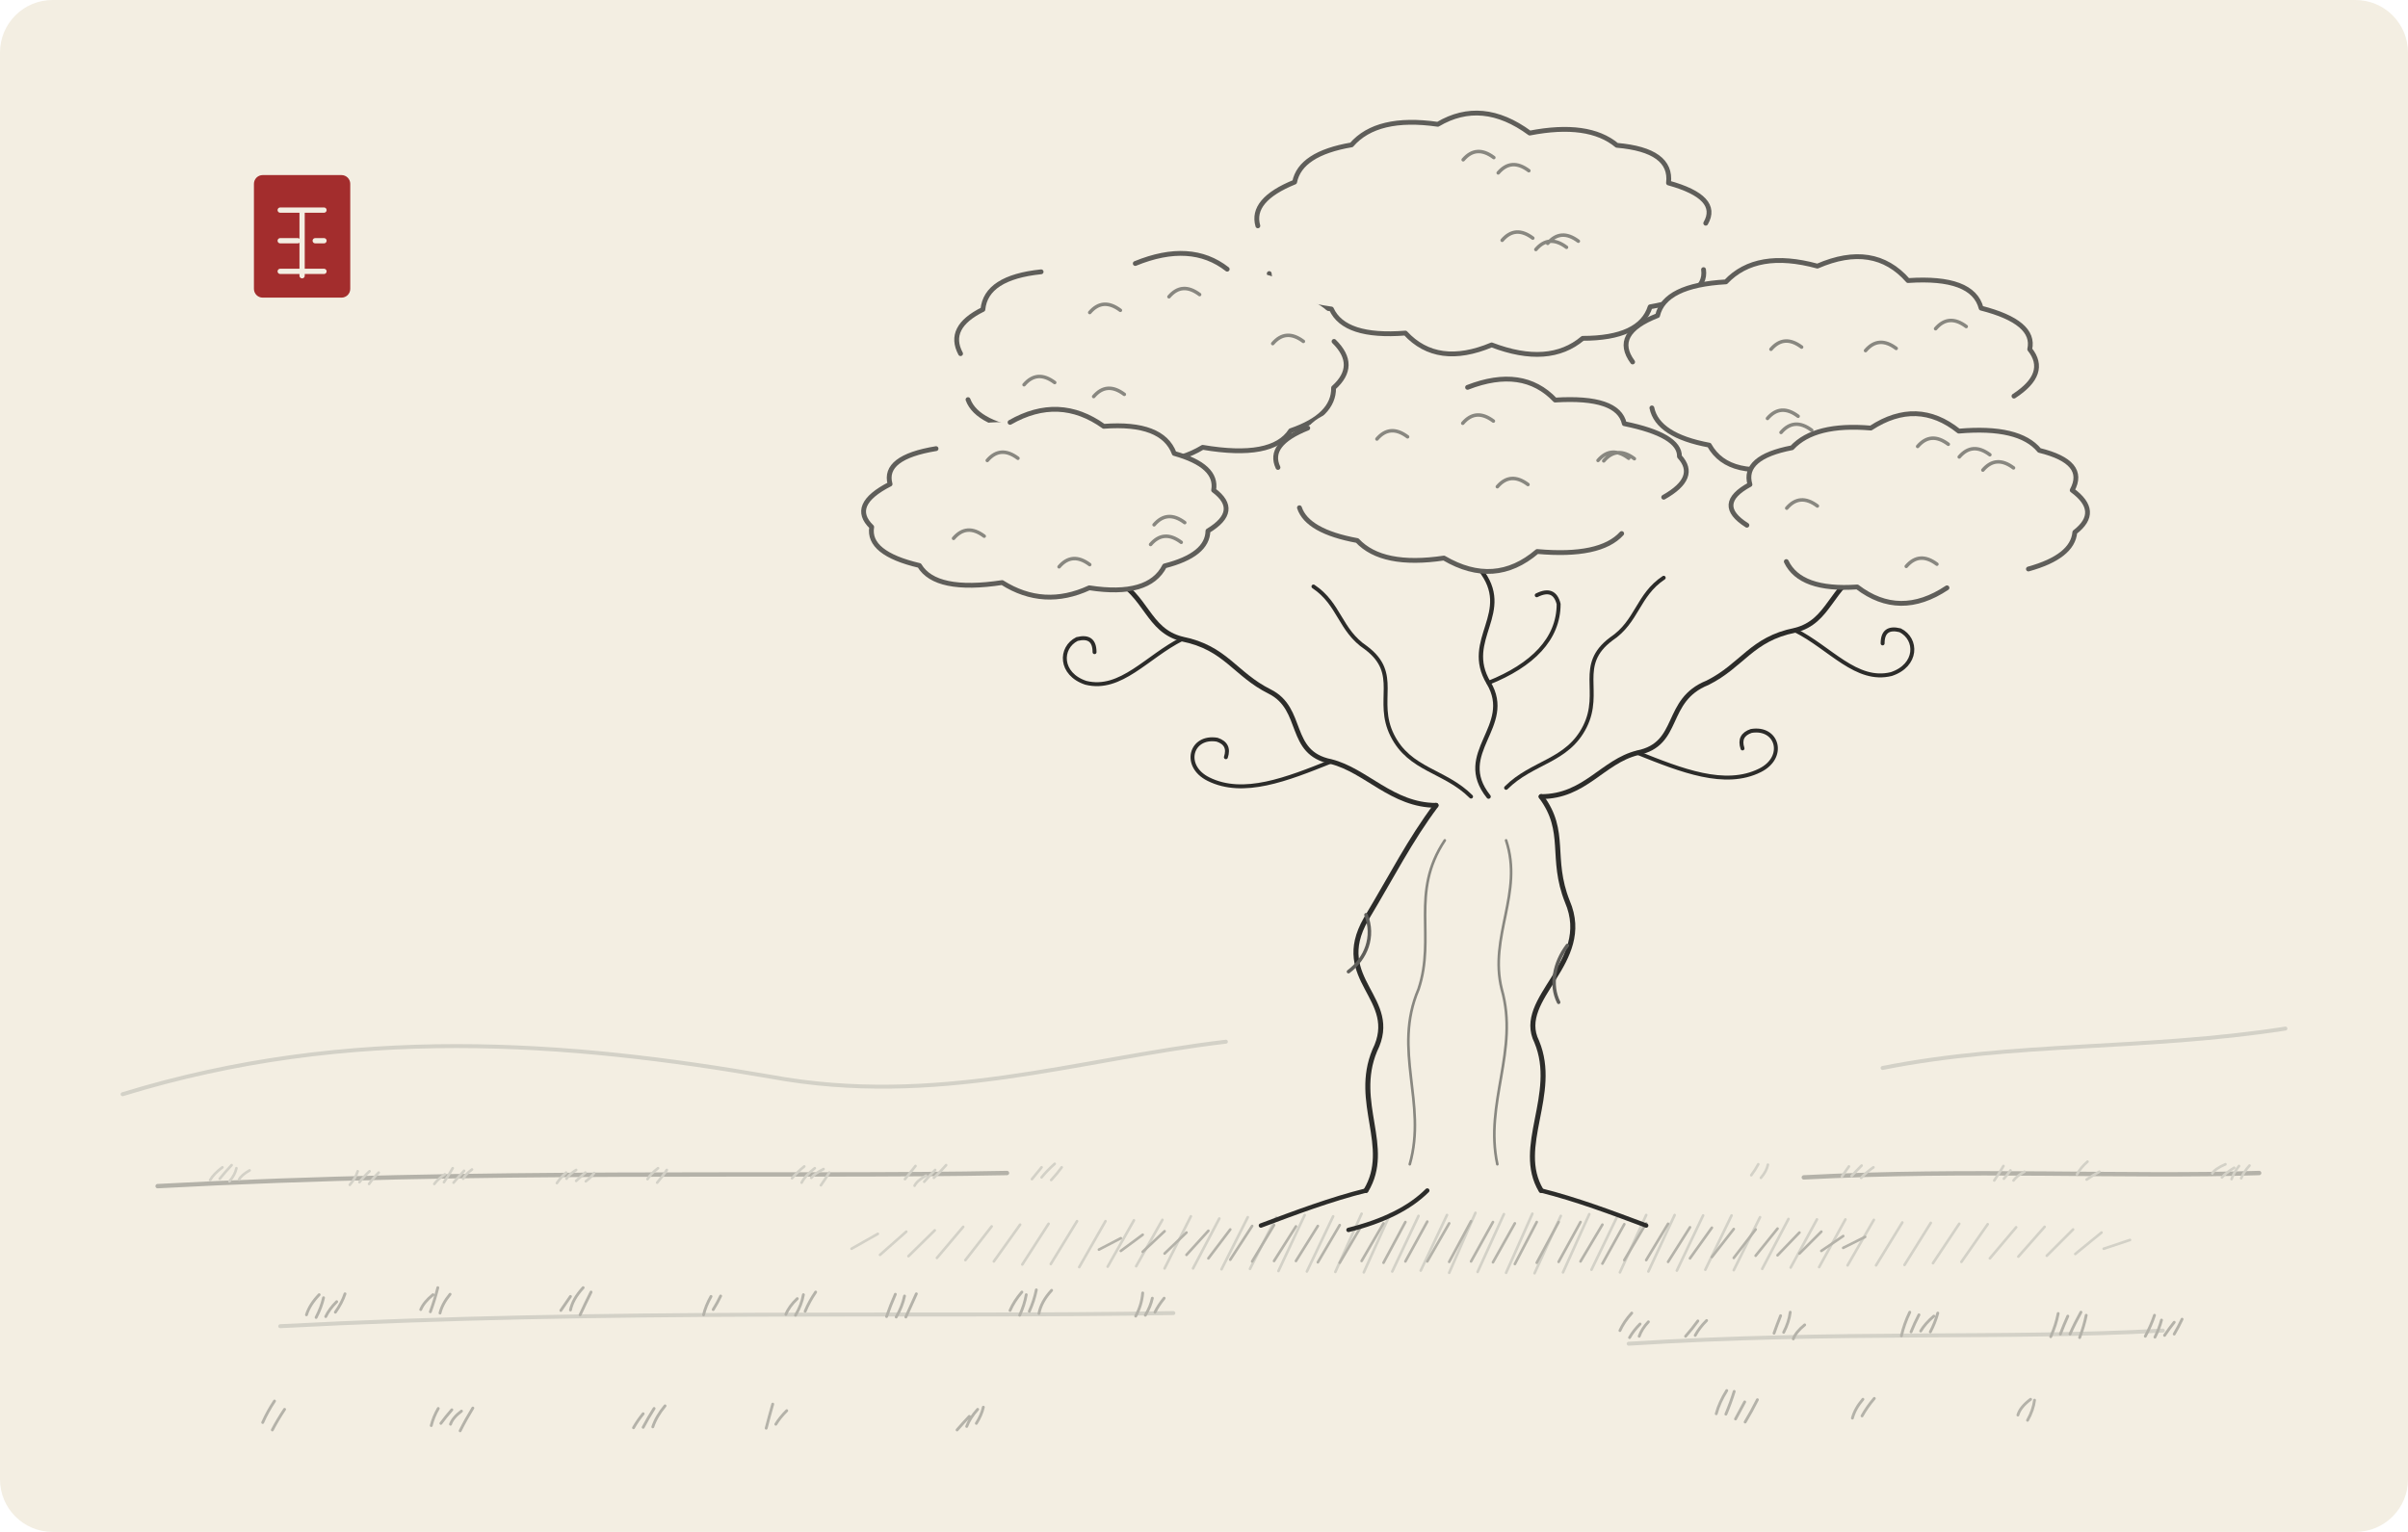
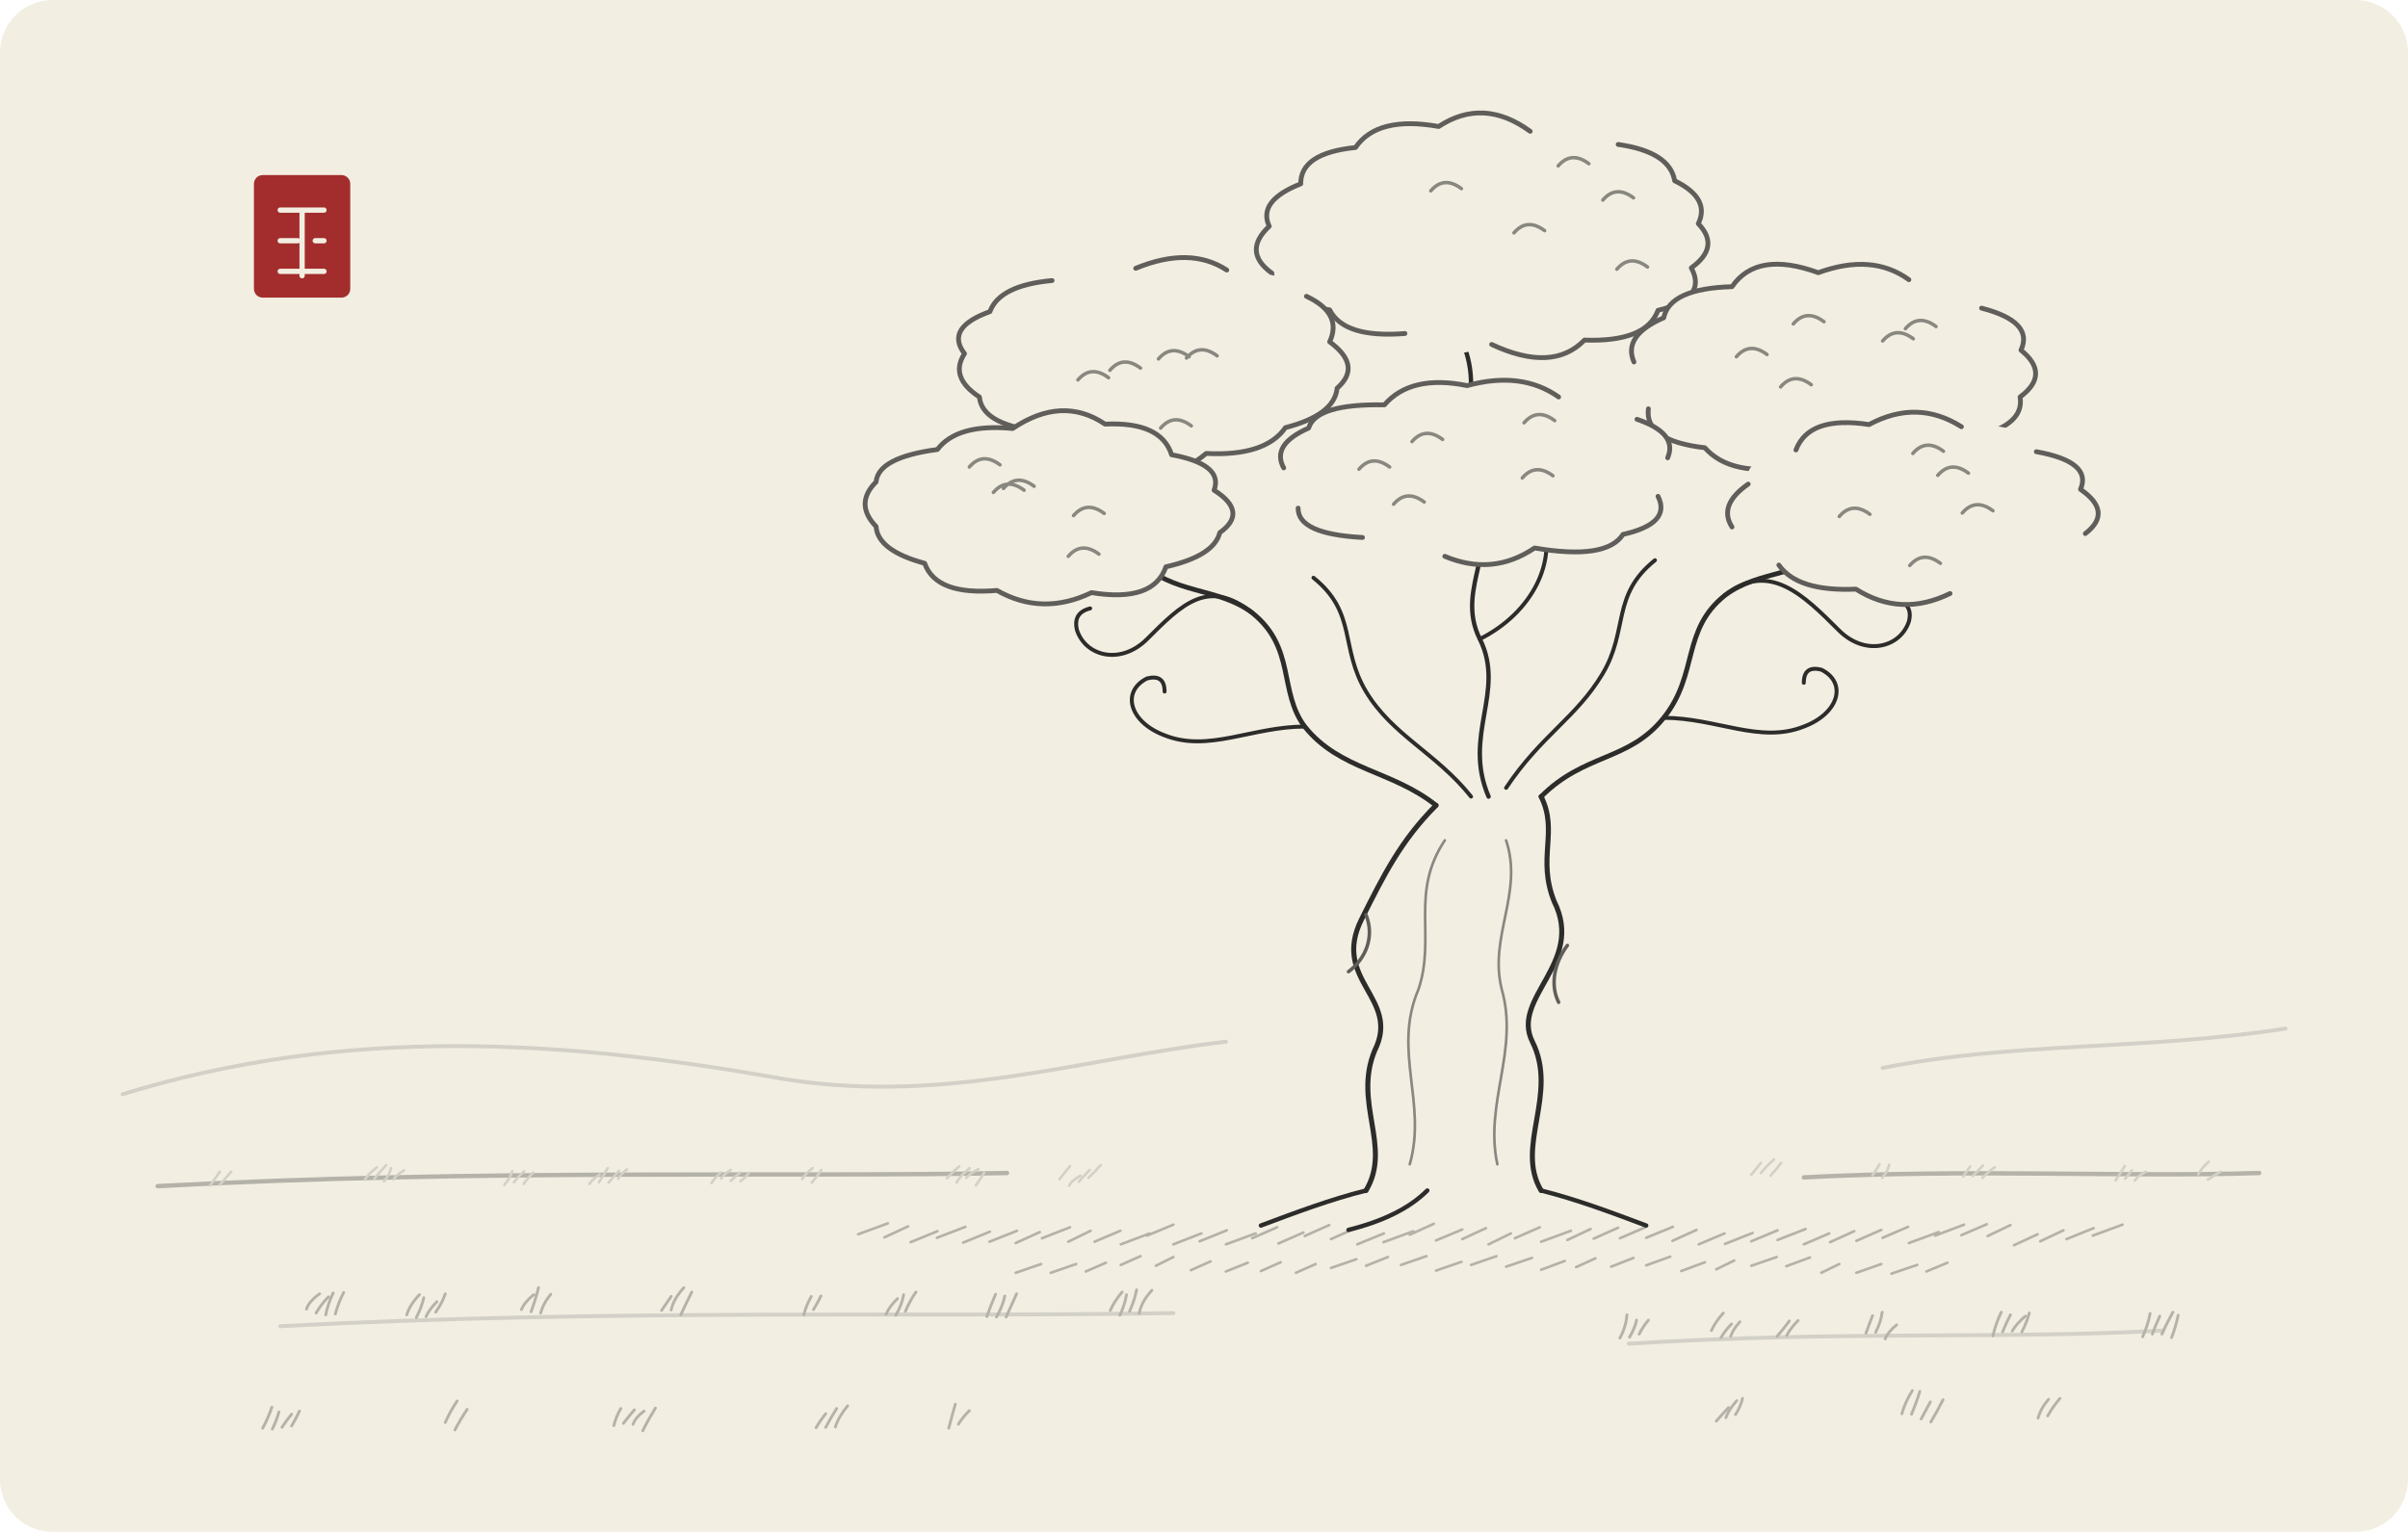
<svg xmlns="http://www.w3.org/2000/svg" width="100%" viewBox="0 0 550 350" role="img">
  <rect x="0" y="0" width="550" height="350" rx="12" fill="#F3EEE2" />
  <path d="M28 250 C80 234 130 238 176 246 C214 253 246 242 280 238" fill="none" stroke="#D3D1C7" stroke-width="0.9" stroke-linecap="round" stroke-linejoin="round" />
  <path d="M430 244 C460 238 490 240 522 235" fill="none" stroke="#D3D1C7" stroke-width="0.9" stroke-linecap="round" stroke-linejoin="round" />
  <path d="M36 271 C110 267 180 269 230 268" fill="none" stroke="#B4B2A9" stroke-width="1" stroke-linecap="round" stroke-linejoin="round" />
  <path d="M412 269 C450 267 485 269 516 268" fill="none" stroke="#B4B2A9" stroke-width="1" stroke-linecap="round" stroke-linejoin="round" />
  <path d="M64 303 C140 299 210 301 268 300 M372 307 C420 304 458 306 494 304" fill="none" stroke="#D3D1C7" stroke-width="0.9" stroke-linecap="round" stroke-linejoin="round" />
-   <path d="M194.5 285.3 L200.5 281.9 M201 286.7 L207 281.4 M207.5 287 L213.5 281.1 M214 287.4 L220 280.3 M220.5 287.9 L226.5 280.2 M227 288.2 L233 279.8 M233.5 288.9 L239.5 279.6 M240 288.8 L246 279 M246.5 289.5 L252.5 279 M253 289.4 L259 278.8 M259.5 289.3 L265.5 278.7 M266 289.8 L272 277.9 M272.5 289.8 L278.5 278.4 M279 290 L285 278.1 M285.5 289.9 L291.5 278.1 M292 290.4 L298 277.6 M298.5 290.5 L304.5 277.9 M305 290.6 L311 277.3 M311.5 290.7 L317.5 277.4 M318 290.5 L324 277.8 M324.5 290.3 L330.5 277.6 M331 290.8 L337 277.1 M337.5 290.6 L343.5 277.4 M344 290.8 L350 277.3 M350.5 290.9 L356.5 277.8 M357 290.7 L363 277.4 M363.5 290.1 L369.5 277.7 M370 290.7 L376 277.6 M376.5 290.5 L382.5 277.6 M383 290.3 L389 277.7 M389.5 290.1 L395.5 277.7 M396 290.2 L402 278.1 M402.5 289.9 L408.5 278.5 M409 289.6 L415 278.6 M415.5 289.5 L421.5 278.6 M422 289.1 L428 278.7 M428.5 289.1 L434.5 279.3 M435 289 L441 279.4 M441.5 288.6 L447.5 279.6 M448 288.3 L454 279.7 M454.5 287.5 L460.5 280.4 M461 287.1 L467 280.3 M467.5 286.9 L473.5 280.9 M474 286.5 L480 281.6 M480.5 285.3 L486.5 283.3" fill="none" stroke="#D3D1C7" stroke-width="0.6" stroke-linecap="round" stroke-linejoin="round" />
-   <path d="M251 285.5 L256 282.9 M256 285.8 L261 282.1 M261 286 L266 281.3 M266 286.4 L271 281.6 M271 286.7 L276 281.2 M276 287.5 L281 280.9 M281 287.8 L286 280.1 M286 288.2 L291 279.9 M291 288.1 L296 280.2 M296 288.1 L301 280.1 M301 288.4 L306 279.9 M306 288.5 L311 280 M311 288.1 L316 279.5 M316 288.5 L321 279.2 M321 288.2 L326 279.1 M326 288.2 L331 279.5 M331 288.3 L336 279 M336 288.2 L341 279.2 M341 288.4 L346 279.5 M346 288.8 L351 279.2 M351 288.5 L356 279.2 M356 288.3 L361 279.2 M361 288.2 L366 279.8 M366 288.7 L371 279.7 M371 287.9 L376 279.5 M376 287.9 L381 279.6 M381 288.3 L386 280.4 M386 287.5 L391 280.5 M391 287.2 L396 280.8 M396 287.4 L401 280.9 M401 286.9 L406 280.7 M406 286.8 L411 281.6 M411 286.4 L416 281.4 M416 285.8 L421 282.4 M421 285.1 L426 282.6" fill="none" stroke="#B4B2A9" stroke-width="0.6" stroke-linecap="round" stroke-linejoin="round" />
-   <path d="M312 272 C318 262 309 252 314 240 C320 228 304 224 312 210 C318 200 322 192 328 184" fill="none" stroke="#2C2C2A" stroke-width="1.15" stroke-linecap="round" stroke-linejoin="round" />
-   <path d="M352 272 C346 262 356 250 351 238 C346 228 364 220 358 206 C354 196 358 190 352 182" fill="none" stroke="#2C2C2A" stroke-width="1.15" stroke-linecap="round" stroke-linejoin="round" />
+   <path d="M196 282 l6.8 -2.5 M202 282.7 l5.4 -2.5 M208 283.8 l6.1 -2.5 M214 282.8 l6.5 -2.5 M220 283.9 l6.1 -2.5 M226 283.7 l6.3 -2.5 M232 284 l5.5 -2.5 M238 282.9 l6.4 -2.5 M244 283.7 l5.1 -2.5 M250 283.7 l5.9 -2.5 M256 284.3 l6.6 -2.5 M262 282.3 l6 -2.5 M268 284.3 l6.4 -2.5 M274 283.6 l6.2 -2.5 M280 284.3 l6.8 -2.5 M286 282.9 l5.7 -2.5 M292 284.1 l5.7 -2.5 M298 282.4 l5.6 -2.5 M304 283.1 l5.6 -2.5 M310 284.3 l6.1 -2.5 M316 283.8 l6.8 -2.5 M322 282.1 l5.5 -2.5 M328 283.4 l6 -2.5 M334 283.1 l5.4 -2.5 M340 284.3 l5.1 -2.5 M346 282.9 l5.7 -2.5 M352 283.7 l6.8 -2.5 M358 283.3 l5.3 -2.5 M364 283 l5.6 -2.5 M370 282.9 l5.8 -2.5 M376 282.8 l6.1 -2.5 M382 283.5 l5.5 -2.5 M388 284.3 l5.9 -2.5 M394 284.2 l6.3 -2.5 M400 283.6 l6 -2.5 M406 283.3 l6.4 -2.5 M412 284.3 l5.8 -2.5 M418 283.8 l5.5 -2.5 M424 283.5 l5.7 -2.5 M430 282.8 l5.8 -2.5 M436 284 l6.8 -2.5 M442 282.3 l6.6 -2.5 M448 282.2 l5.8 -2.5 M454 282.4 l5.2 -2.5 M460 284.5 l5.4 -2.5 M466 283.6 l5.3 -2.5 M472 283.1 l6.2 -2.5 M478 282.3 l6.8 -2.5 M232 290.8 l5.8 -2 M240 290.8 l5.8 -2 M248 290.5 l4.6 -2 M256 289 l4.5 -2 M264 289.2 l4 -2 M272 290.2 l4.5 -2 M280 290.5 l5 -2 M288 290.4 l4.5 -2 M296 290.8 l4.5 -2 M304 289.7 l5.8 -2 M312 289.2 l5 -2 M320 289 l5.8 -2 M328 290.3 l5.8 -2 M336 289 l5.8 -2 M344 289.4 l5.9 -2 M352 290.1 l5.4 -2 M360 289.5 l4.4 -2 M368 289.4 l5.1 -2 M376 289.1 l5.5 -2 M384 290.4 l5.4 -2 M392 290 l4.1 -2 M400 289.2 l5.8 -2 M408 289.3 l5.4 -2 M416 290.8 l4.1 -2 M424 290.8 l5.7 -2 M432 291 l5.9 -2 M440 290.5 l4.8 -2" fill="none" stroke="#B4B2A9" stroke-width="0.6" stroke-linecap="round" stroke-linejoin="round" />
+   <path d="M312 272 C318 262 309 252 314 240 C320 228 304 224 311 210 C316 200 320 192 328 184" fill="none" stroke="#2C2C2A" stroke-width="1.15" stroke-linecap="round" stroke-linejoin="round" />
+   <path d="M352 272 C346 262 356 250 350 238 C345 228 362 220 355 206 C351 196 356 190 352 182" fill="none" stroke="#2C2C2A" stroke-width="1.15" stroke-linecap="round" stroke-linejoin="round" />
  <path d="M312 272 C304 274 296 277 288 280 M352 272 C360 274 368 277 376 280 M326 272 C322 276 316 279 308 281" fill="none" stroke="#2C2C2A" stroke-width="1" stroke-linecap="round" stroke-linejoin="round" />
  <path d="M308 222 c4 -3 6 -8 4 -13 M358 216 c-3 4 -4 9 -2 13" fill="none" stroke="#5F5E5A" stroke-width="0.8" stroke-linecap="round" stroke-linejoin="round" />
  <path d="M322 266 C326 252 318 240 324 226 C328 214 322 204 330 192 M342 266 C339 252 347 240 343 226 C340 214 348 204 344 192" fill="none" stroke="#888780" stroke-width="0.6" stroke-linecap="round" stroke-linejoin="round" />
-   <path d="M328 184 C318 184 312 176 304 174 C294 172 298 162 290 158 C282 154 280 148 270 146 C262 144 262 136 254 132 C248 128 250 118 244 110" fill="none" stroke="#2C2C2A" stroke-width="1.1" stroke-linecap="round" stroke-linejoin="round" />
-   <path d="M336 182 C330 176 322 176 318 168 C314 160 320 154 312 148 C306 144 306 138 300 134" fill="none" stroke="#2C2C2A" stroke-width="0.9" stroke-linecap="round" stroke-linejoin="round" />
-   <path d="M352 182 C362 182 366 174 374 172 C384 170 380 160 390 156 C398 152 400 146 410 144 C418 142 418 134 426 130 C432 126 430 116 436 108" fill="none" stroke="#2C2C2A" stroke-width="1.1" stroke-linecap="round" stroke-linejoin="round" />
-   <path d="M344 180 C350 174 358 174 362 166 C366 158 360 152 368 146 C374 142 374 136 380 132" fill="none" stroke="#2C2C2A" stroke-width="0.9" stroke-linecap="round" stroke-linejoin="round" />
-   <path d="M340 182 C332 172 346 166 340 156 C334 146 346 140 338 130 C332 122 340 108 334 90" fill="none" stroke="#2C2C2A" stroke-width="1" stroke-linecap="round" stroke-linejoin="round" />
-   <path d="M270 146 C262 150 256 158 248 156 C242 154 242 148 246 146 q4 -1 4 3 M304 174 C294 178 284 182 276 178 C270 175 272 168 278 169 q3 1 2 4 M410 144 C418 148 424 156 432 154 C438 152 438 146 434 144 q-4 -1 -4 3 M374 172 C384 176 394 180 402 176 C408 173 406 166 400 167 q-3 1 -2 4 M340 156 C350 152 356 146 356 138 q-1 -4 -5 -2 M338 130 C330 128 324 122 326 116 q2 -3 5 0" fill="none" stroke="#2C2C2A" stroke-width="0.9" stroke-linecap="round" stroke-linejoin="round" />
-   <path d="M389.1 61.6 Q390 67.8 376.9 70.1 Q374.6 77.3 361.5 77.3 Q353.8 83.8 340.7 78.8 Q328.3 84 321 76.1 Q307.1 77.2 304.1 70.6 Q290.1 68.6 289.9 62.5 Q281.3 57.5 287.3 51.6 Q285.6 45.7 295.7 41.6 Q297 35.1 308.7 33.1 Q314.5 26.4 328.4 28.4 Q338.5 22.4 349.4 30.4 Q362.8 27.8 369.3 33.2 Q382 34.3 381.1 41.8 Q393 45.1 389.6 51 Q397.2 56.7 389.1 61.6 Z" fill="#F3EEE2" />
-   <path d="M389.1 61.6 Q390 67.8 376.9 70.1 M376.9 70.1 Q374.6 77.3 361.5 77.3 M361.5 77.3 Q353.8 83.8 340.7 78.8 M340.7 78.8 Q328.3 84 321 76.1 M321 76.1 Q307.1 77.2 304.1 70.6 M304.1 70.6 Q290.1 68.6 289.9 62.5 M287.3 51.6 Q285.6 45.7 295.7 41.6 M295.7 41.6 Q297 35.1 308.7 33.1 M308.7 33.1 Q314.5 26.4 328.4 28.4 M328.4 28.4 Q338.5 22.4 349.4 30.4 M349.4 30.4 Q362.8 27.8 369.3 33.2 M369.3 33.2 Q382 34.3 381.1 41.8 M381.1 41.8 Q393 45.1 389.6 51" fill="none" stroke="#5F5E5A" stroke-width="1.1" stroke-linecap="round" stroke-linejoin="round" />
-   <path d="M342.2 39.5 q3 -3.5 7 -0.5 M334.2 36.5 q3 -3.5 7 -0.5 M353.5 55.6 q3 -3.5 7 -0.5 M350.8 57 q3 -3.5 7 -0.5 M343.1 54.9 q3 -3.5 7 -0.5" fill="none" stroke="#888780" stroke-width="0.8" stroke-linecap="round" stroke-linejoin="round" />
-   <path d="M304.6 88.6 Q304.7 95 294.8 98.4 Q290.6 104.9 274.7 102.2 Q265.3 107.9 254.5 102.7 Q240.8 105.6 235.9 98.7 Q223.2 97 221.1 91.3 Q214.8 86.5 219.4 80.8 Q216.2 74.8 224.5 70.7 Q225.2 63.4 237.8 62.1 Q244.2 54.5 259.3 60.2 Q272 55 280.3 61.5 Q293.3 62 297.7 67.9 Q307.3 71.6 304.7 78 Q310.3 83.5 304.6 88.6 Z" fill="#F3EEE2" />
-   <path d="M304.6 88.6 Q304.7 95 294.8 98.4 M294.8 98.4 Q290.6 104.9 274.7 102.2 M274.7 102.2 Q265.3 107.9 254.5 102.7 M235.9 98.7 Q223.2 97 221.1 91.3 M219.4 80.8 Q216.2 74.8 224.5 70.7 M224.5 70.7 Q225.2 63.4 237.8 62.1 M259.3 60.2 Q272 55 280.3 61.5 M304.7 78 Q310.3 83.5 304.6 88.6" fill="none" stroke="#5F5E5A" stroke-width="1.1" stroke-linecap="round" stroke-linejoin="round" />
-   <path d="M267 67.8 q3 -3.5 7 -0.5 M233.9 87.9 q3 -3.5 7 -0.5 M290.7 78.5 q3 -3.5 7 -0.5 M248.9 71.4 q3 -3.5 7 -0.5 M249.8 90.6 q3 -3.5 7 -0.5" fill="none" stroke="#888780" stroke-width="0.8" stroke-linecap="round" stroke-linejoin="round" />
-   <path d="M460 90.5 Q460.4 96.8 449.2 99.5 Q444.9 106.2 431.3 105.2 Q421.5 112.8 409.9 106.2 Q394.9 109.8 390.4 101.7 Q378.6 99.5 377.3 93.2 Q367.7 88.6 372.9 82.7 Q368.1 76.2 378.6 72.1 Q380.2 65.2 394.2 64.4 Q401.2 57 415.1 60.8 Q428 55.2 435.8 64.1 Q450.6 63.1 452.5 70.4 Q465 73.6 463.6 79.8 Q468 85.3 460 90.5 Z" fill="#F3EEE2" />
-   <path d="M449.2 99.5 Q444.9 106.2 431.3 105.2 M431.3 105.2 Q421.5 112.8 409.9 106.2 M409.9 106.2 Q394.9 109.8 390.4 101.7 M390.4 101.7 Q378.6 99.5 377.3 93.2 M372.9 82.7 Q368.1 76.2 378.6 72.1 M378.6 72.1 Q380.2 65.2 394.2 64.4 M394.2 64.4 Q401.2 57 415.1 60.8 M415.1 60.8 Q428 55.2 435.8 64.1 M435.8 64.1 Q450.6 63.1 452.5 70.4 M452.5 70.4 Q465 73.6 463.6 79.8 M463.6 79.8 Q468 85.3 460 90.5" fill="none" stroke="#5F5E5A" stroke-width="1.1" stroke-linecap="round" stroke-linejoin="round" />
-   <path d="M404.5 79.8 q3 -3.5 7 -0.5 M442.1 75.1 q3 -3.5 7 -0.5 M403.7 95.6 q3 -3.5 7 -0.5 M426.1 80.1 q3 -3.5 7 -0.5 M406.8 98.8 q3 -3.5 7 -0.5" fill="none" stroke="#888780" stroke-width="0.8" stroke-linecap="round" stroke-linejoin="round" />
-   <path d="M275.9 121.3 Q275.8 126.8 266 129.3 Q262.4 136.4 248.8 134.3 Q238.4 139.1 228.9 133.1 Q213.7 135.4 210 129.2 Q198.1 126.4 199.1 120.4 Q193.9 115.4 203.3 110.6 Q201.6 104.5 213.8 102.5 Q218.3 95.9 230.7 96.5 Q241.9 90.1 252.1 97.4 Q265.5 96.4 268.2 103.6 Q278.2 106.4 277.2 112 Q283.5 116.7 275.9 121.3 Z" fill="#F3EEE2" />
-   <path d="M275.9 121.3 Q275.8 126.8 266 129.3 M266 129.3 Q262.4 136.4 248.8 134.3 M248.8 134.3 Q238.4 139.1 228.9 133.1 M228.9 133.1 Q213.7 135.4 210 129.2 M210 129.2 Q198.1 126.4 199.1 120.4 M199.1 120.4 Q193.9 115.4 203.3 110.6 M203.3 110.6 Q201.6 104.5 213.8 102.5 M230.7 96.5 Q241.9 90.1 252.1 97.4 M252.1 97.4 Q265.5 96.4 268.2 103.6 M268.2 103.6 Q278.2 106.4 277.2 112 M277.2 112 Q283.5 116.7 275.9 121.3" fill="none" stroke="#5F5E5A" stroke-width="1.1" stroke-linecap="round" stroke-linejoin="round" />
-   <path d="M241.9 129.5 q3 -3.5 7 -0.5 M263.6 119.9 q3 -3.5 7 -0.5 M217.8 123 q3 -3.5 7 -0.5 M225.5 105.2 q3 -3.5 7 -0.5 M262.8 124.4 q3 -3.5 7 -0.5" fill="none" stroke="#888780" stroke-width="0.8" stroke-linecap="round" stroke-linejoin="round" />
-   <path d="M380 113.6 Q380.2 119.1 370.4 121.9 Q365.5 127.3 351.1 126 Q341.4 134.3 329.8 127.5 Q315.7 129.6 310 123.5 Q298.6 121.4 296.8 116 Q287.7 112 291.9 106.8 Q289.4 101.5 298.7 97.8 Q302.1 92.9 316 92.4 Q322.6 86.3 335.2 88.5 Q347.8 83.6 355.2 91.4 Q369.6 90.5 371 96.8 Q383.7 99.4 383.6 104.3 Q388 109.1 380 113.6 Z" fill="#F3EEE2" />
-   <path d="M370.4 121.9 Q365.5 127.3 351.1 126 M351.1 126 Q341.4 134.3 329.8 127.5 M329.8 127.5 Q315.7 129.6 310 123.5 M310 123.5 Q298.6 121.4 296.8 116 M291.9 106.8 Q289.4 101.5 298.7 97.8 M335.2 88.5 Q347.8 83.6 355.2 91.4 M355.2 91.4 Q369.6 90.5 371 96.8 M371 96.8 Q383.7 99.4 383.6 104.3 M383.6 104.3 Q388 109.1 380 113.6" fill="none" stroke="#5F5E5A" stroke-width="1.1" stroke-linecap="round" stroke-linejoin="round" />
-   <path d="M366.3 105.3 q3 -3.5 7 -0.5 M365 105.2 q3 -3.5 7 -0.5 M314.5 100.3 q3 -3.5 7 -0.5 M342 111.2 q3 -3.5 7 -0.5 M334.1 96.7 q3 -3.5 7 -0.5" fill="none" stroke="#888780" stroke-width="0.8" stroke-linecap="round" stroke-linejoin="round" />
-   <path d="M473.9 121.6 Q473.4 127.2 463.3 130 Q459.7 137.2 444.7 134.3 Q433.9 141.5 424.2 134.1 Q411.2 135 408 128.3 Q396.3 126 399 120 Q391.4 115.2 399.7 110.7 Q397.9 104.5 409.3 102.3 Q414.5 96.7 427.3 97.8 Q437.9 90.9 447.4 98.5 Q461.2 97.3 465.8 102.9 Q476.8 105.6 473.3 112 Q480 116.9 473.9 121.6 Z" fill="#F3EEE2" />
-   <path d="M473.9 121.6 Q473.4 127.2 463.3 130 M444.7 134.3 Q433.9 141.5 424.2 134.1 M424.2 134.1 Q411.2 135 408 128.3 M399 120 Q391.4 115.2 399.7 110.7 M399.7 110.7 Q397.9 104.5 409.3 102.3 M409.3 102.3 Q414.5 96.7 427.3 97.8 M427.3 97.8 Q437.9 90.9 447.4 98.5 M447.4 98.5 Q461.2 97.3 465.8 102.9 M465.8 102.9 Q476.8 105.6 473.3 112 M473.3 112 Q480 116.9 473.9 121.6" fill="none" stroke="#5F5E5A" stroke-width="1.1" stroke-linecap="round" stroke-linejoin="round" />
-   <path d="M435.4 129.4 q3 -3.5 7 -0.5 M452.9 107.4 q3 -3.5 7 -0.5 M408.1 116.1 q3 -3.5 7 -0.5 M447.5 104.4 q3 -3.5 7 -0.5 M438 102 q3 -3.5 7 -0.5" fill="none" stroke="#888780" stroke-width="0.8" stroke-linecap="round" stroke-linejoin="round" />
-   <path d="M48 269.6 q0.8 -1.4 2.8 -2.9 M50.2 269.3 q1.2 -1.5 2.7 -3.1 M52.4 269.9 q1.3 -1.5 1.6 -3 M54.6 269.5 q0.5 -1 2.4 -2.1 M79.9 270.7 q1.3 -1.5 1.8 -3.1 M82.1 270.1 q0.9 -1.2 2.3 -2.5 M84.3 270.5 q0.9 -1.3 2.2 -2.6 M99.2 270.5 q0.8 -1.1 2.4 -2.2 M101.4 270.1 q1.1 -1.6 2 -3.2 M103.6 270.2 q1.1 -1.3 2.4 -2.7 M105.8 269.3 q0.6 -1.1 2 -2.1 M127.2 270.3 q0.8 -1.2 2.1 -2.4 M129.4 269.3 q0.6 -1 2.2 -2 M131.6 269.8 q1.1 -1 2.1 -1.9 M133.8 269.9 q1.3 -1 1.9 -1.9 M147.9 269.4 q0.7 -1.2 2.4 -2.5 M150.1 270.2 q1.3 -1.5 2.2 -2.9 M180.9 269.2 q1.2 -1.4 2.8 -2.7 M183.1 270.2 q0.8 -1.6 3 -3.3 M185.3 269.1 q0.8 -1 2.8 -2 M187.5 270.8 q1 -1.4 1.9 -2.9 M206.7 269.4 q1.2 -1.5 2.4 -3 M208.9 270.9 q0.5 -1.1 2.6 -2.3 M211.1 270 q1.2 -1.4 2.5 -2.7 M213.3 269.1 q1.5 -1.4 2.8 -2.9 M235.7 269.4 q1.1 -1.4 2.2 -2.7 M237.9 269 q1.2 -1.5 3 -3.1 M240.1 269.6 q1.4 -1.5 2.4 -2.9" fill="none" stroke="#D3D1C7" stroke-width="0.6" stroke-linecap="round" stroke-linejoin="round" />
-   <path d="M400 268.5 q0.9 -1.2 1.6 -2.5 M402.2 269.1 q1.3 -1.5 1.6 -3 M420.7 268.8 q0.8 -1.1 1.6 -2.3 M422.9 268.7 q1.1 -1.2 2.3 -2.4 M425.1 269.1 q1.1 -1.2 2.8 -2.4 M455.5 269.7 q1.1 -1.6 2.1 -3.3 M457.7 269.3 q0.8 -0.9 1.5 -1.9 M459.9 269.7 q0.7 -1 2.5 -2 M474.4 268.3 q0.8 -1.5 2.4 -2.9 M476.6 269.5 q1.3 -0.9 2.9 -1.8 M505.3 268.1 q0.5 -1 3 -2.1 M507.5 269 q1 -1.1 2.8 -2.2 M509.7 269.4 q0.5 -1.5 1.7 -3 M511.9 269.2 q0.6 -1.5 1.9 -2.9" fill="none" stroke="#D3D1C7" stroke-width="0.6" stroke-linecap="round" stroke-linejoin="round" />
-   <path d="M70 300.4 q0.7 -2.3 2.9 -4.6 M72.2 301 q1.2 -2.3 1.7 -4.5 M74.4 300.8 q0.8 -1.7 2.5 -3.4 M76.6 299.8 q1.5 -2.1 2.2 -4.2 M96.1 299.2 q0.7 -1.7 2.8 -3.4 M98.3 299.7 q1 -2.7 1.7 -5.5 M100.5 300 q0.5 -2.1 2.3 -4.3 M128.1 299.4 q1.1 -1.6 2.2 -3.2 M130.3 299.3 q0.5 -2.5 2.9 -5.1 M132.5 300.4 q1.2 -2.6 2.5 -5.2 M160.7 300.4 q0.5 -2.1 1.7 -4.2 M162.9 299.2 q1 -1.6 1.7 -3.1 M179.5 300.3 q0.7 -1.8 2.6 -3.6 M181.7 300.5 q1.4 -2.4 1.8 -4.7 M183.9 299.6 q0.9 -2.2 2.4 -4.4 M202.5 300.8 q0.9 -2.6 2 -5.1 M204.7 300.9 q1.4 -2.4 1.9 -4.8 M206.9 300.9 q1.2 -2.7 2.4 -5.3 M230.7 299.4 q0.9 -2.1 2.7 -4.2 M232.9 300.5 q1.1 -2.4 1.5 -4.7 M235.1 299.6 q1.1 -2.4 1.6 -4.9 M237.3 300.1 q0.5 -2.7 2.9 -5.3 M259.4 300.7 q1.4 -2.6 1.6 -5.3 M261.6 300.5 q1.2 -2 1.6 -3.9 M263.8 299.8 q0.8 -1.6 2.1 -3.2" fill="none" stroke="#B4B2A9" stroke-width="0.65" stroke-linecap="round" stroke-linejoin="round" />
-   <path d="M370 304 q0.9 -2 2.7 -4 M372.2 305.6 q0.9 -1.6 2.4 -3.1 M374.4 305.3 q0.6 -1.7 2.1 -3.3 M385 305.3 q1.5 -1.7 2.8 -3.5 M387.2 305.1 q0.9 -1.7 2.6 -3.4 M405.2 304.6 q0.7 -2 1.5 -4 M407.4 304.4 q1.2 -2.3 1.5 -4.6 M409.6 305.9 q0.6 -1.6 2.6 -3.2 M434.3 305.2 q0.6 -2.7 1.9 -5.4 M436.5 304.3 q0.8 -2 1.8 -3.9 M438.7 304.1 q1 -1.7 3 -3.4 M440.9 304.3 q1.1 -2.1 1.7 -4.3 M468.4 305.4 q1.2 -2.7 1.7 -5.3 M470.6 304.8 q0.8 -2.1 1.7 -4.1 M472.8 304.8 q1.1 -2.5 2.5 -5 M475 305.6 q1 -2.6 1.5 -5.1 M490 305.3 q1.3 -2.4 2.1 -4.8 M492.2 305.5 q1 -2 1.5 -3.9 M494.4 305.1 q1 -1.5 2.2 -3 M496.6 304.8 q1 -1.7 1.8 -3.4" fill="none" stroke="#B4B2A9" stroke-width="0.65" stroke-linecap="round" stroke-linejoin="round" />
-   <path d="M60 325 q1.1 -2.5 2.7 -4.9 M62.2 326.7 q1.2 -2.3 2.8 -4.7 M98.5 325.7 q0.5 -2 1.6 -3.9 M100.7 325.2 q1.1 -1.5 2.5 -3.1 M102.9 325.4 q0.5 -1.5 2.5 -3 M105.1 326.9 q1.3 -2.6 2.9 -5.2 M144.7 326.2 q0.9 -1.6 2.2 -3.2 M146.9 326.1 q1.1 -2.1 2.5 -4.3 M149.1 326 q0.8 -2.4 2.8 -4.8 M175 326.3 q0.7 -2.7 1.5 -5.5 M177.2 325.4 q0.9 -1.5 2.5 -3.1 M218.6 326.7 q1.3 -1.5 2.8 -3.1 M220.8 325.9 q0.7 -1.9 2.5 -3.9 M223 325.2 q1.2 -1.9 1.6 -3.7" fill="none" stroke="#B4B2A9" stroke-width="0.65" stroke-linecap="round" stroke-linejoin="round" />
-   <path d="M392 323 q0.7 -2.6 2.4 -5.3 M394.2 323.1 q1.1 -2.6 1.9 -5.2 M396.4 324.2 q1 -1.9 2.1 -3.9 M398.6 324.9 q1.5 -2.5 2.8 -5.1 M423.1 324 q0.6 -2.2 2.4 -4.3 M425.3 323.5 q1.1 -2 2.8 -4 M460.9 323.3 q0.5 -1.8 2.9 -3.6 M463.1 324.5 q1.3 -2.3 1.6 -4.6" fill="none" stroke="#B4B2A9" stroke-width="0.65" stroke-linecap="round" stroke-linejoin="round" />
+   <path d="M328 184 C318 176 306 176 298 166 C292 158 296 148 286 140 C278 134 268 136 260 128 C254 122 256 112 248 104" fill="none" stroke="#2C2C2A" stroke-width="1.1" stroke-linecap="round" stroke-linejoin="round" />
+   <path d="M336 182 C328 172 318 168 312 158 C306 148 310 140 300 132" fill="none" stroke="#2C2C2A" stroke-width="0.9" stroke-linecap="round" stroke-linejoin="round" />
+   <path d="M352 182 C362 172 372 174 380 164 C388 154 384 144 394 136 C402 130 412 132 420 124 C426 118 424 108 432 100" fill="none" stroke="#2C2C2A" stroke-width="1.1" stroke-linecap="round" stroke-linejoin="round" />
+   <path d="M344 180 C352 168 360 164 366 154 C372 144 368 136 378 128" fill="none" stroke="#2C2C2A" stroke-width="0.9" stroke-linecap="round" stroke-linejoin="round" />
+   <path d="M340 182 C334 168 344 158 338 146 C332 134 344 124 336 112 C330 102 340 92 334 78" fill="none" stroke="#2C2C2A" stroke-width="1" stroke-linecap="round" stroke-linejoin="round" />
+   <path d="M286 140 C276 132 270 138 262 146 C256 152 248 150 246 144 q-1 -4 3 -5 M298 166 C286 166 276 172 266 168 C258 165 256 158 262 155 q4 -1 4 3 M394 136 C404 128 412 136 420 144 C426 150 434 148 436 142 q1 -4 -3 -5 M380 164 C392 164 402 170 412 166 C420 163 422 156 416 153 q-4 -1 -4 3 M338 146 C350 140 356 128 352 118 q-2 -4 -5 -1 M336 112 C326 108 318 98 322 90 q3 -3 5 1 M260 128 C252 132 244 128 240 120 q-1 -4 3 -4 M420 124 C428 128 436 124 440 116 q1 -4 -3 -4" fill="none" stroke="#2C2C2A" stroke-width="0.9" stroke-linecap="round" stroke-linejoin="round" />
+   <path d="M386.3 61.2 Q390.1 68.2 378.7 70.9 Q376 78.2 361.9 77.7 Q354.6 85.2 340.7 78.7 Q328.3 83.9 320.9 76.2 Q307 77.3 303.7 70.8 Q290.1 68.7 290.5 62.4 Q283.7 57.5 289.9 51.7 Q287.2 45.9 297.1 42 Q297 35 309.6 33.7 Q314.6 26.4 328.6 28.9 Q338.8 22.2 349.5 30 Q364.3 26 369.6 33 Q381.4 34.7 382.5 41.3 Q390.7 45.3 387.9 51.1 Q393 56.4 386.3 61.2 Z" fill="#F3EEE2" />
+   <path d="M386.3 61.2 Q390.1 68.2 378.7 70.9 M378.7 70.9 Q376 78.2 361.9 77.7 M361.9 77.7 Q354.6 85.2 340.7 78.7 M320.9 76.2 Q307 77.3 303.7 70.8 M303.7 70.8 Q290.1 68.7 290.5 62.4 M290.5 62.4 Q283.7 57.5 289.9 51.7 M289.9 51.7 Q287.2 45.9 297.1 42 M297.1 42 Q297 35 309.6 33.7 M309.6 33.7 Q314.6 26.4 328.6 28.9 M328.6 28.9 Q338.8 22.2 349.5 30 M369.6 33 Q381.4 34.7 382.5 41.3 M382.5 41.3 Q390.7 45.3 387.9 51.1 M387.9 51.1 Q393 56.4 386.3 61.2" fill="none" stroke="#5F5E5A" stroke-width="1.1" stroke-linecap="round" stroke-linejoin="round" />
+   <path d="M326.8 43.6 q3 -3.5 7 -0.5 M369.3 61.5 q3 -3.5 7 -0.5 M355.9 37.9 q3 -3.5 7 -0.5 M366.1 45.7 q3 -3.5 7 -0.5 M345.8 53.2 q3 -3.5 7 -0.5" fill="none" stroke="#888780" stroke-width="0.8" stroke-linecap="round" stroke-linejoin="round" />
+   <path d="M305.4 88.7 Q304.8 94.8 293.6 97.7 Q289 104.3 275.5 103.6 Q265.6 112 253.8 104.7 Q240.5 106.8 236.4 98.4 Q224.3 96.8 223.7 90.7 Q216.8 86.2 220.3 80.8 Q215.8 74.9 226.1 71.2 Q228.3 65.2 240.3 64.1 Q246.4 57.2 259.4 61.3 Q271.8 56.2 280.2 61.7 Q294 61.7 298.4 67.7 Q306.7 71.6 303.7 78.1 Q311.2 83.6 305.4 88.7 Z" fill="#F3EEE2" />
+   <path d="M305.4 88.7 Q304.8 94.8 293.6 97.7 M293.6 97.7 Q289 104.3 275.5 103.6 M275.5 103.6 Q265.6 112 253.8 104.7 M253.8 104.7 Q240.5 106.8 236.4 98.4 M236.4 98.4 Q224.3 96.8 223.7 90.7 M223.7 90.7 Q216.8 86.2 220.3 80.8 M220.3 80.8 Q215.8 74.9 226.1 71.2 M226.1 71.2 Q228.3 65.2 240.3 64.1 M259.4 61.3 Q271.8 56.2 280.2 61.7 M298.4 67.7 Q306.7 71.6 303.7 78.1 M303.7 78.1 Q311.2 83.6 305.4 88.7" fill="none" stroke="#5F5E5A" stroke-width="1.1" stroke-linecap="round" stroke-linejoin="round" />
+   <path d="M271 81.8 q3 -3.5 7 -0.5 M246.2 86.8 q3 -3.5 7 -0.5 M264.6 82 q3 -3.5 7 -0.5 M253.5 84.6 q3 -3.5 7 -0.5 M265.1 97.8 q3 -3.5 7 -0.5" fill="none" stroke="#888780" stroke-width="0.8" stroke-linecap="round" stroke-linejoin="round" />
+   <path d="M461.4 90.7 Q462.5 97.4 450.2 100 Q446.2 107 431.1 104.8 Q421.3 113.2 409.8 106.6 Q395.4 109.1 389.4 102.3 Q375.6 100.7 376.5 93.4 Q368.8 88.6 373.2 82.7 Q370.6 76.7 380 72.6 Q381.4 65.9 395.6 65.5 Q401.3 57.2 415.3 62.3 Q427.6 57.8 436 63.9 Q450.5 63.2 452.6 70.4 Q464.6 73.5 461.6 80 Q468.4 85.5 461.4 90.7 Z" fill="#F3EEE2" />
+   <path d="M461.4 90.7 Q462.5 97.4 450.2 100 M450.2 100 Q446.2 107 431.1 104.8 M431.1 104.8 Q421.3 113.2 409.8 106.6 M409.8 106.6 Q395.4 109.1 389.4 102.3 M389.4 102.3 Q375.6 100.7 376.5 93.4 M373.2 82.7 Q370.6 76.7 380 72.6 M380 72.6 Q381.4 65.9 395.6 65.5 M395.6 65.5 Q401.3 57.2 415.3 62.3 M415.3 62.3 Q427.6 57.8 436 63.9 M452.6 70.4 Q464.6 73.5 461.6 80 M461.6 80 Q468.4 85.5 461.4 90.7" fill="none" stroke="#5F5E5A" stroke-width="1.1" stroke-linecap="round" stroke-linejoin="round" />
+   <path d="M396.6 81.5 q3 -3.5 7 -0.5 M435.2 75.1 q3 -3.5 7 -0.5 M430 77.9 q3 -3.5 7 -0.5 M409.6 74 q3 -3.5 7 -0.5 M406.7 88.4 q3 -3.5 7 -0.5" fill="none" stroke="#888780" stroke-width="0.8" stroke-linecap="round" stroke-linejoin="round" />
+   <path d="M278.6 121.7 Q277.3 127 266.3 129.5 Q263.5 137.7 249.3 135.4 Q238.1 140.8 227.7 134.9 Q213.8 136.1 211.2 128.7 Q200.5 125.8 200.1 120.3 Q195.1 115.1 200.1 110.1 Q200.6 104.5 214.1 102.7 Q218.7 96.7 231.3 97.9 Q242.6 90.3 252.4 96.9 Q265.2 96.3 267.6 103.9 Q279.5 106.1 277.3 112 Q285.2 117 278.6 121.7 Z" fill="#F3EEE2" />
+   <path d="M278.6 121.7 Q277.3 127 266.3 129.5 M266.3 129.5 Q263.5 137.7 249.3 135.4 M249.3 135.4 Q238.1 140.8 227.7 134.9 M227.7 134.9 Q213.8 136.1 211.2 128.7 M211.2 128.7 Q200.5 125.8 200.1 120.3 M200.1 120.3 Q195.1 115.1 200.1 110.1 M200.1 110.1 Q200.6 104.5 214.1 102.7 M214.1 102.7 Q218.7 96.7 231.3 97.9 M231.3 97.9 Q242.6 90.3 252.4 96.9 M252.4 96.9 Q265.2 96.3 267.6 103.9 M267.6 103.9 Q279.5 106.1 277.3 112 M277.3 112 Q285.2 117 278.6 121.7" fill="none" stroke="#5F5E5A" stroke-width="1.1" stroke-linecap="round" stroke-linejoin="round" />
+   <path d="M245.2 117.8 q3 -3.5 7 -0.5 M229.2 111.6 q3 -3.5 7 -0.5 M226.9 112.5 q3 -3.5 7 -0.5 M244 127.1 q3 -3.5 7 -0.5 M221.4 106.7 q3 -3.5 7 -0.5" fill="none" stroke="#888780" stroke-width="0.8" stroke-linecap="round" stroke-linejoin="round" />
+   <path d="M378.7 113.4 Q381.8 119.6 370.7 122.1 Q366.9 128 350.5 125.2 Q340.9 131.7 330 127.1 Q316.7 128.8 311.2 122.8 Q296.4 122 296.5 116.1 Q289.7 111.9 293.2 106.9 Q290.3 101.6 298.9 97.8 Q300.6 92.2 316.2 92.5 Q322.3 85.5 335.1 88.1 Q347.5 84.7 356 90.7 Q370.8 90 373.9 95.8 Q383.3 99 380.9 104.6 Q385.5 109.1 378.7 113.4 Z" fill="#F3EEE2" />
+   <path d="M378.7 113.4 Q381.8 119.6 370.7 122.1 M370.7 122.1 Q366.9 128 350.5 125.2 M350.5 125.2 Q340.9 131.7 330 127.1 M311.2 122.8 Q296.4 122 296.5 116.1 M293.2 106.9 Q290.3 101.6 298.9 97.8 M298.9 97.8 Q300.6 92.2 316.2 92.5 M316.2 92.5 Q322.3 85.5 335.1 88.1 M335.1 88.1 Q347.5 84.7 356 90.7 M373.9 95.8 Q383.3 99 380.9 104.6" fill="none" stroke="#5F5E5A" stroke-width="1.1" stroke-linecap="round" stroke-linejoin="round" />
+   <path d="M347.7 109.2 q3 -3.5 7 -0.5 M322.5 100.9 q3 -3.5 7 -0.5 M348.1 96.6 q3 -3.5 7 -0.5 M310.4 107.2 q3 -3.5 7 -0.5 M318.3 115.2 q3 -3.5 7 -0.5" fill="none" stroke="#888780" stroke-width="0.8" stroke-linecap="round" stroke-linejoin="round" />
+   <path d="M476.3 121.9 Q476.4 128 464.1 130.4 Q458.6 136.5 445.4 135.6 Q434.2 141.1 423.9 134.6 Q410.6 135.2 406.3 129.1 Q395.7 126 395.6 120.4 Q392.4 115.4 399.3 110.6 Q397.5 104.5 410.2 102.8 Q413.2 94.9 426.9 97 Q437.9 91.1 448 97.5 Q462.4 95.9 465.1 103.2 Q477.9 105.5 475.2 111.8 Q482.7 117 476.3 121.9 Z" fill="#F3EEE2" />
+   <path d="M445.4 135.6 Q434.2 141.1 423.9 134.6 M423.9 134.6 Q410.6 135.2 406.3 129.1 M395.6 120.4 Q392.4 115.4 399.3 110.6 M410.2 102.8 Q413.2 94.9 426.9 97 M426.9 97 Q437.9 91.1 448 97.5 M465.1 103.2 Q477.9 105.5 475.2 111.8 M475.2 111.8 Q482.7 117 476.3 121.9" fill="none" stroke="#5F5E5A" stroke-width="1.1" stroke-linecap="round" stroke-linejoin="round" />
+   <path d="M448.2 117.2 q3 -3.5 7 -0.5 M436.9 103.6 q3 -3.5 7 -0.5 M436.2 129.2 q3 -3.5 7 -0.5 M442.6 108.6 q3 -3.5 7 -0.5 M420.1 118 q3 -3.5 7 -0.5" fill="none" stroke="#888780" stroke-width="0.8" stroke-linecap="round" stroke-linejoin="round" />
+   <path d="M48 270.8 q1.2 -1.6 2.2 -3.1 M50.2 270.7 q1.3 -1.5 2.6 -3 M83.3 269.6 q0.8 -1.4 2.8 -2.9 M85.5 269.3 q1.2 -1.5 2.7 -3.1 M87.7 269.9 q1.3 -1.5 1.6 -3 M89.9 269.5 q0.5 -1 2.4 -2.1 M115.2 270.7 q1.3 -1.5 1.8 -3.1 M117.4 270.1 q0.9 -1.2 2.3 -2.5 M119.6 270.5 q0.9 -1.3 2.2 -2.6 M134.6 270.5 q0.8 -1.1 2.4 -2.2 M136.8 270.1 q1.1 -1.6 2 -3.2 M139 270.2 q1.1 -1.3 2.4 -2.7 M141.2 269.3 q0.6 -1.1 2 -2.1 M162.5 270.3 q0.8 -1.2 2.1 -2.4 M164.7 269.3 q0.6 -1 2.2 -2 M166.9 269.8 q1.1 -1 2.1 -1.9 M169.1 269.9 q1.3 -1 1.9 -1.9 M183.2 269.4 q0.7 -1.2 2.4 -2.5 M185.4 270.2 q1.3 -1.5 2.2 -2.9 M216.3 269.2 q1.2 -1.4 2.8 -2.7 M218.5 270.2 q0.8 -1.6 3 -3.3 M220.7 269.1 q0.8 -1 2.8 -2 M222.9 270.8 q1 -1.4 1.9 -2.9 M242 269.4 q1.2 -1.5 2.4 -3 M244.2 270.9 q0.5 -1.1 2.6 -2.3 M246.4 270 q1.2 -1.4 2.5 -2.7 M248.6 269.1 q1.5 -1.4 2.8 -2.9" fill="none" stroke="#D3D1C7" stroke-width="0.6" stroke-linecap="round" stroke-linejoin="round" />
+   <path d="M400 268.4 q1.1 -1.4 2.2 -2.7 M402.2 268 q1.2 -1.5 3 -3.1 M404.4 268.6 q1.4 -1.5 2.4 -2.9 M427.7 268.5 q0.9 -1.2 1.6 -2.5 M429.9 269.1 q1.3 -1.5 1.6 -3 M448.4 268.8 q0.8 -1.1 1.6 -2.3 M450.6 268.7 q1.1 -1.2 2.3 -2.4 M452.8 269.1 q1.1 -1.2 2.8 -2.4 M483.2 269.7 q1.1 -1.6 2.1 -3.3 M485.4 269.3 q0.8 -0.9 1.5 -1.9 M487.6 269.7 q0.7 -1 2.5 -2 M502.1 268.3 q0.8 -1.5 2.4 -2.9 M504.3 269.5 q1.3 -0.9 2.9 -1.8" fill="none" stroke="#D3D1C7" stroke-width="0.6" stroke-linecap="round" stroke-linejoin="round" />
+   <path d="M70 299.1 q0.5 -1.7 3 -3.5 M72.2 300 q1 -1.8 2.8 -3.7 M74.4 300.4 q0.5 -2.5 1.7 -5 M76.6 300.2 q0.6 -2.4 1.9 -4.9 M92.9 300.4 q0.7 -2.3 2.9 -4.6 M95.1 301 q1.2 -2.3 1.7 -4.5 M97.3 300.8 q0.8 -1.7 2.5 -3.4 M99.5 299.8 q1.5 -2.1 2.2 -4.2 M119.1 299.2 q0.7 -1.7 2.8 -3.4 M121.3 299.7 q1 -2.7 1.7 -5.5 M123.5 300 q0.5 -2.1 2.3 -4.3 M151.1 299.4 q1.1 -1.6 2.2 -3.2 M153.3 299.3 q0.5 -2.5 2.9 -5.1 M155.5 300.4 q1.2 -2.6 2.5 -5.2 M183.6 300.4 q0.5 -2.1 1.7 -4.2 M185.8 299.2 q1 -1.6 1.7 -3.1 M202.4 300.3 q0.7 -1.8 2.6 -3.6 M204.6 300.5 q1.4 -2.4 1.8 -4.7 M206.8 299.6 q0.9 -2.2 2.4 -4.4 M225.4 300.8 q0.9 -2.6 2 -5.1 M227.6 300.9 q1.4 -2.4 1.9 -4.8 M229.8 300.9 q1.2 -2.7 2.4 -5.3 M253.6 299.4 q0.9 -2.1 2.7 -4.2 M255.8 300.5 q1.1 -2.4 1.5 -4.7 M258 299.6 q1.1 -2.4 1.6 -4.9 M260.2 300.1 q0.5 -2.7 2.9 -5.3" fill="none" stroke="#B4B2A9" stroke-width="0.65" stroke-linecap="round" stroke-linejoin="round" />
+   <path d="M370 305.7 q1.4 -2.6 1.6 -5.3 M372.2 305.5 q1.2 -2 1.6 -3.9 M374.4 304.8 q0.8 -1.6 2.1 -3.2 M390.9 304 q0.9 -2 2.7 -4 M393.1 305.6 q0.9 -1.6 2.4 -3.1 M395.3 305.3 q0.6 -1.7 2.1 -3.3 M405.9 305.3 q1.5 -1.7 2.8 -3.5 M408.1 305.1 q0.9 -1.7 2.6 -3.4 M426.2 304.6 q0.7 -2 1.5 -4 M428.4 304.4 q1.2 -2.3 1.5 -4.6 M430.6 305.9 q0.6 -1.6 2.6 -3.2 M455.2 305.2 q0.6 -2.7 1.9 -5.4 M457.4 304.3 q0.8 -2 1.8 -3.9 M459.6 304.1 q1 -1.7 3 -3.4 M461.8 304.3 q1.1 -2.1 1.7 -4.3 M489.4 305.4 q1.2 -2.7 1.7 -5.3 M491.6 304.8 q0.8 -2.1 1.7 -4.1 M493.8 304.8 q1.1 -2.5 2.5 -5 M496 305.6 q1 -2.6 1.5 -5.1" fill="none" stroke="#B4B2A9" stroke-width="0.65" stroke-linecap="round" stroke-linejoin="round" />
+   <path d="M60 326.3 q1.3 -2.4 2.1 -4.8 M62.2 326.5 q1 -2 1.5 -3.9 M64.4 326.1 q1 -1.5 2.2 -3 M66.6 325.8 q1 -1.7 1.8 -3.4 M101.7 325 q1.1 -2.5 2.7 -4.9 M103.9 326.7 q1.2 -2.3 2.8 -4.7 M140.2 325.7 q0.5 -2 1.6 -3.9 M142.4 325.2 q1.1 -1.5 2.5 -3.1 M144.6 325.4 q0.5 -1.5 2.5 -3 M146.8 326.9 q1.3 -2.6 2.9 -5.2 M186.4 326.2 q0.9 -1.6 2.2 -3.2 M188.6 326.1 q1.1 -2.1 2.5 -4.3 M190.8 326 q0.8 -2.4 2.8 -4.8 M216.7 326.3 q0.7 -2.7 1.5 -5.5 M218.9 325.4 q0.9 -1.5 2.5 -3.1" fill="none" stroke="#B4B2A9" stroke-width="0.65" stroke-linecap="round" stroke-linejoin="round" />
+   <path d="M392 324.7 q1.3 -1.5 2.8 -3.1 M394.2 323.9 q0.7 -1.9 2.5 -3.9 M396.4 323.2 q1.2 -1.9 1.6 -3.7 M434.4 323 q0.7 -2.6 2.4 -5.3 M436.6 323.1 q1.1 -2.6 1.9 -5.2 M438.8 324.2 q1 -1.9 2.1 -3.9 M441 324.9 q1.5 -2.5 2.8 -5.1 M465.5 324 q0.6 -2.2 2.4 -4.3 M467.7 323.5 q1.1 -2 2.8 -4" fill="none" stroke="#B4B2A9" stroke-width="0.65" stroke-linecap="round" stroke-linejoin="round" />
  <rect x="58" y="40" width="22" height="28" rx="2" fill="#A32D2D" />
  <path d="M64 48 h10 M69 48 v15 M64 55 h4 M72 55 h2 M64 62 h10" fill="none" stroke="#F3EEE2" stroke-width="1.2" stroke-linecap="round" stroke-linejoin="round" />
</svg>
